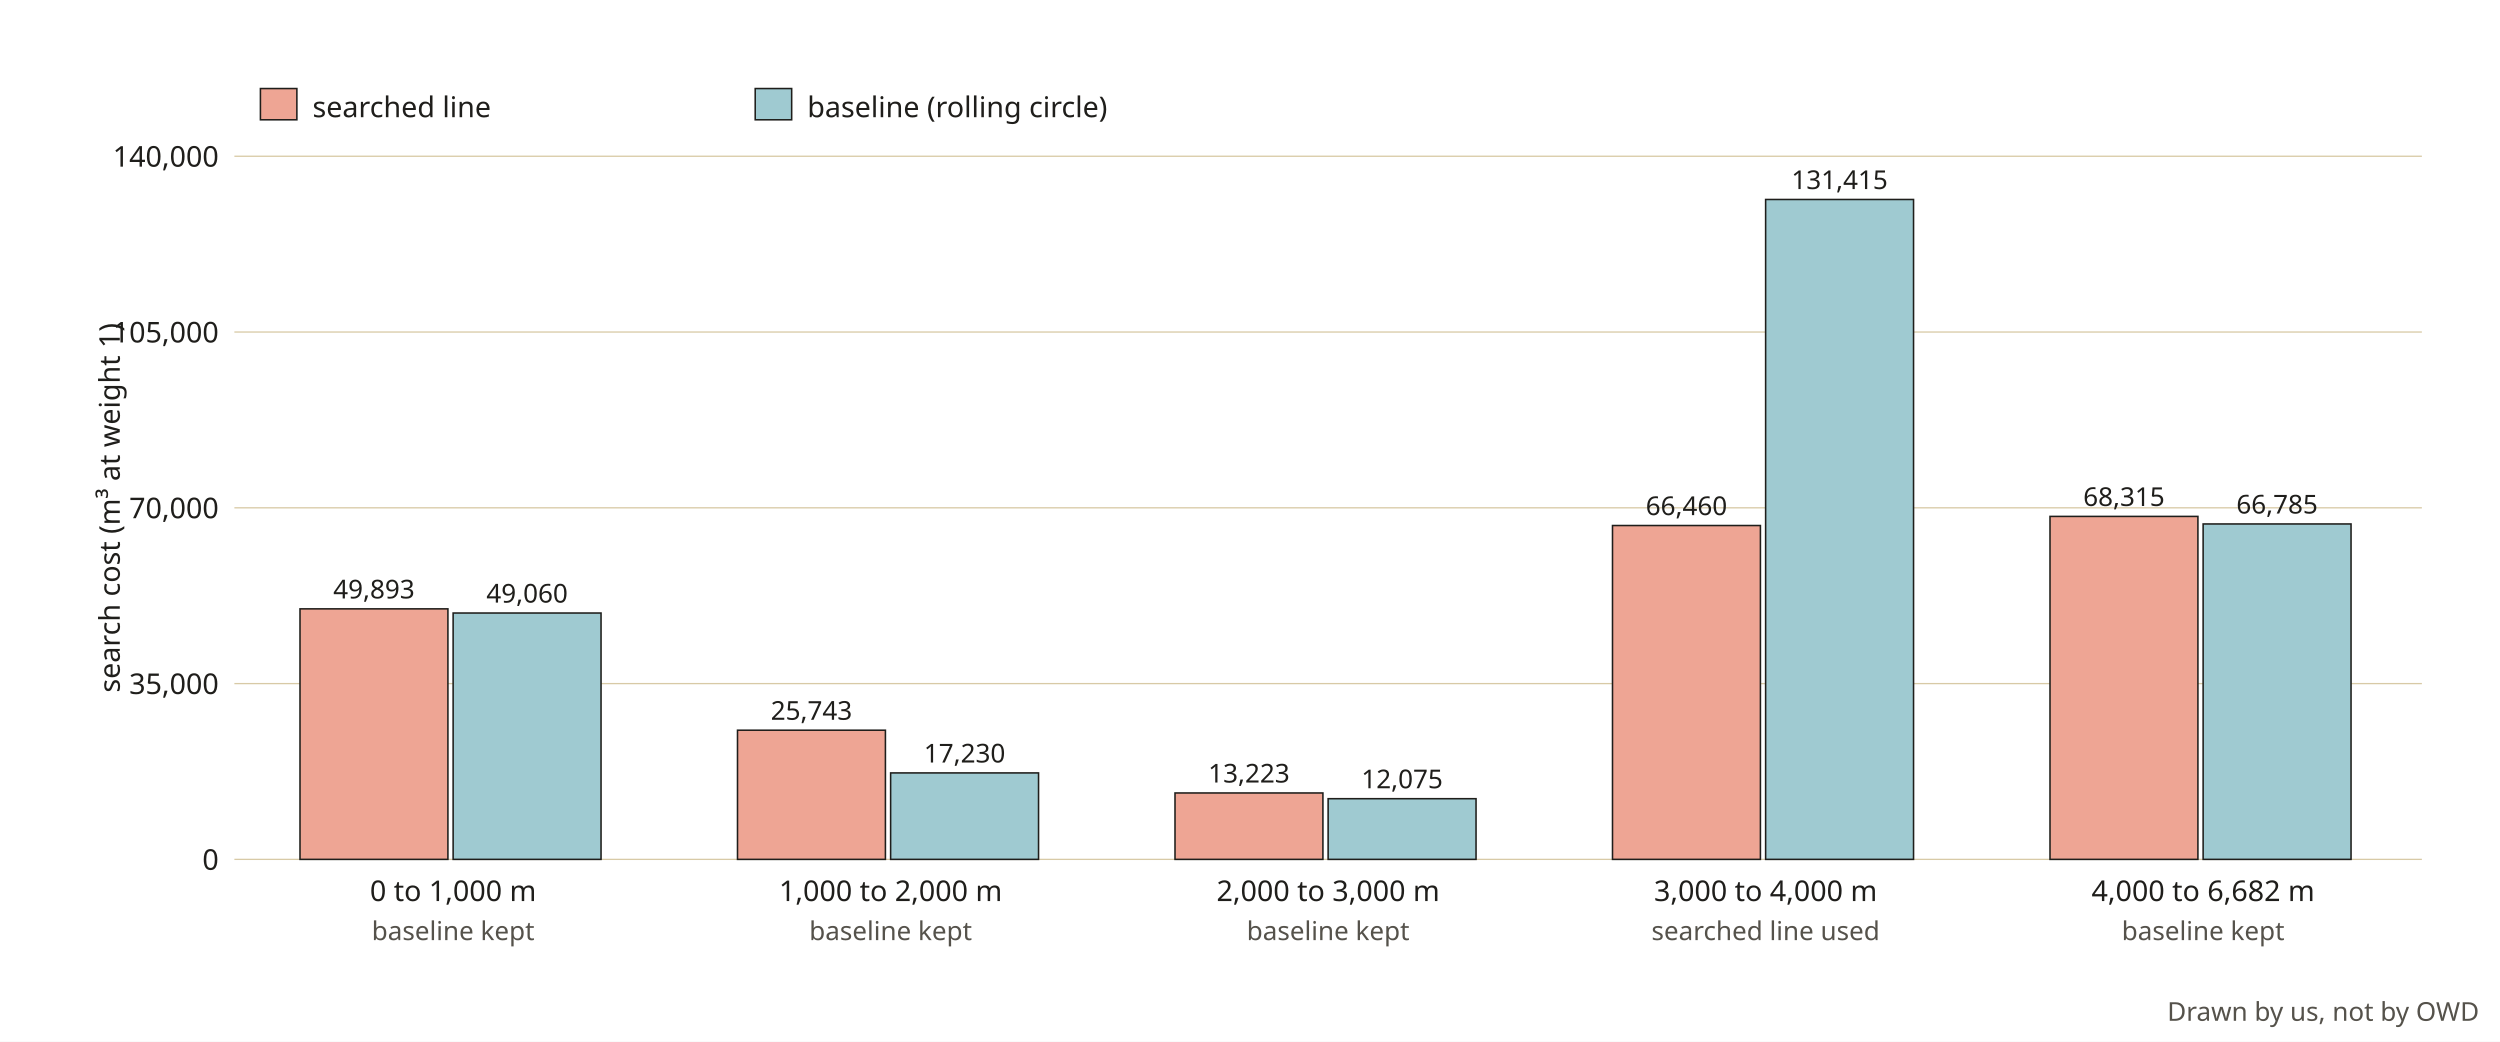
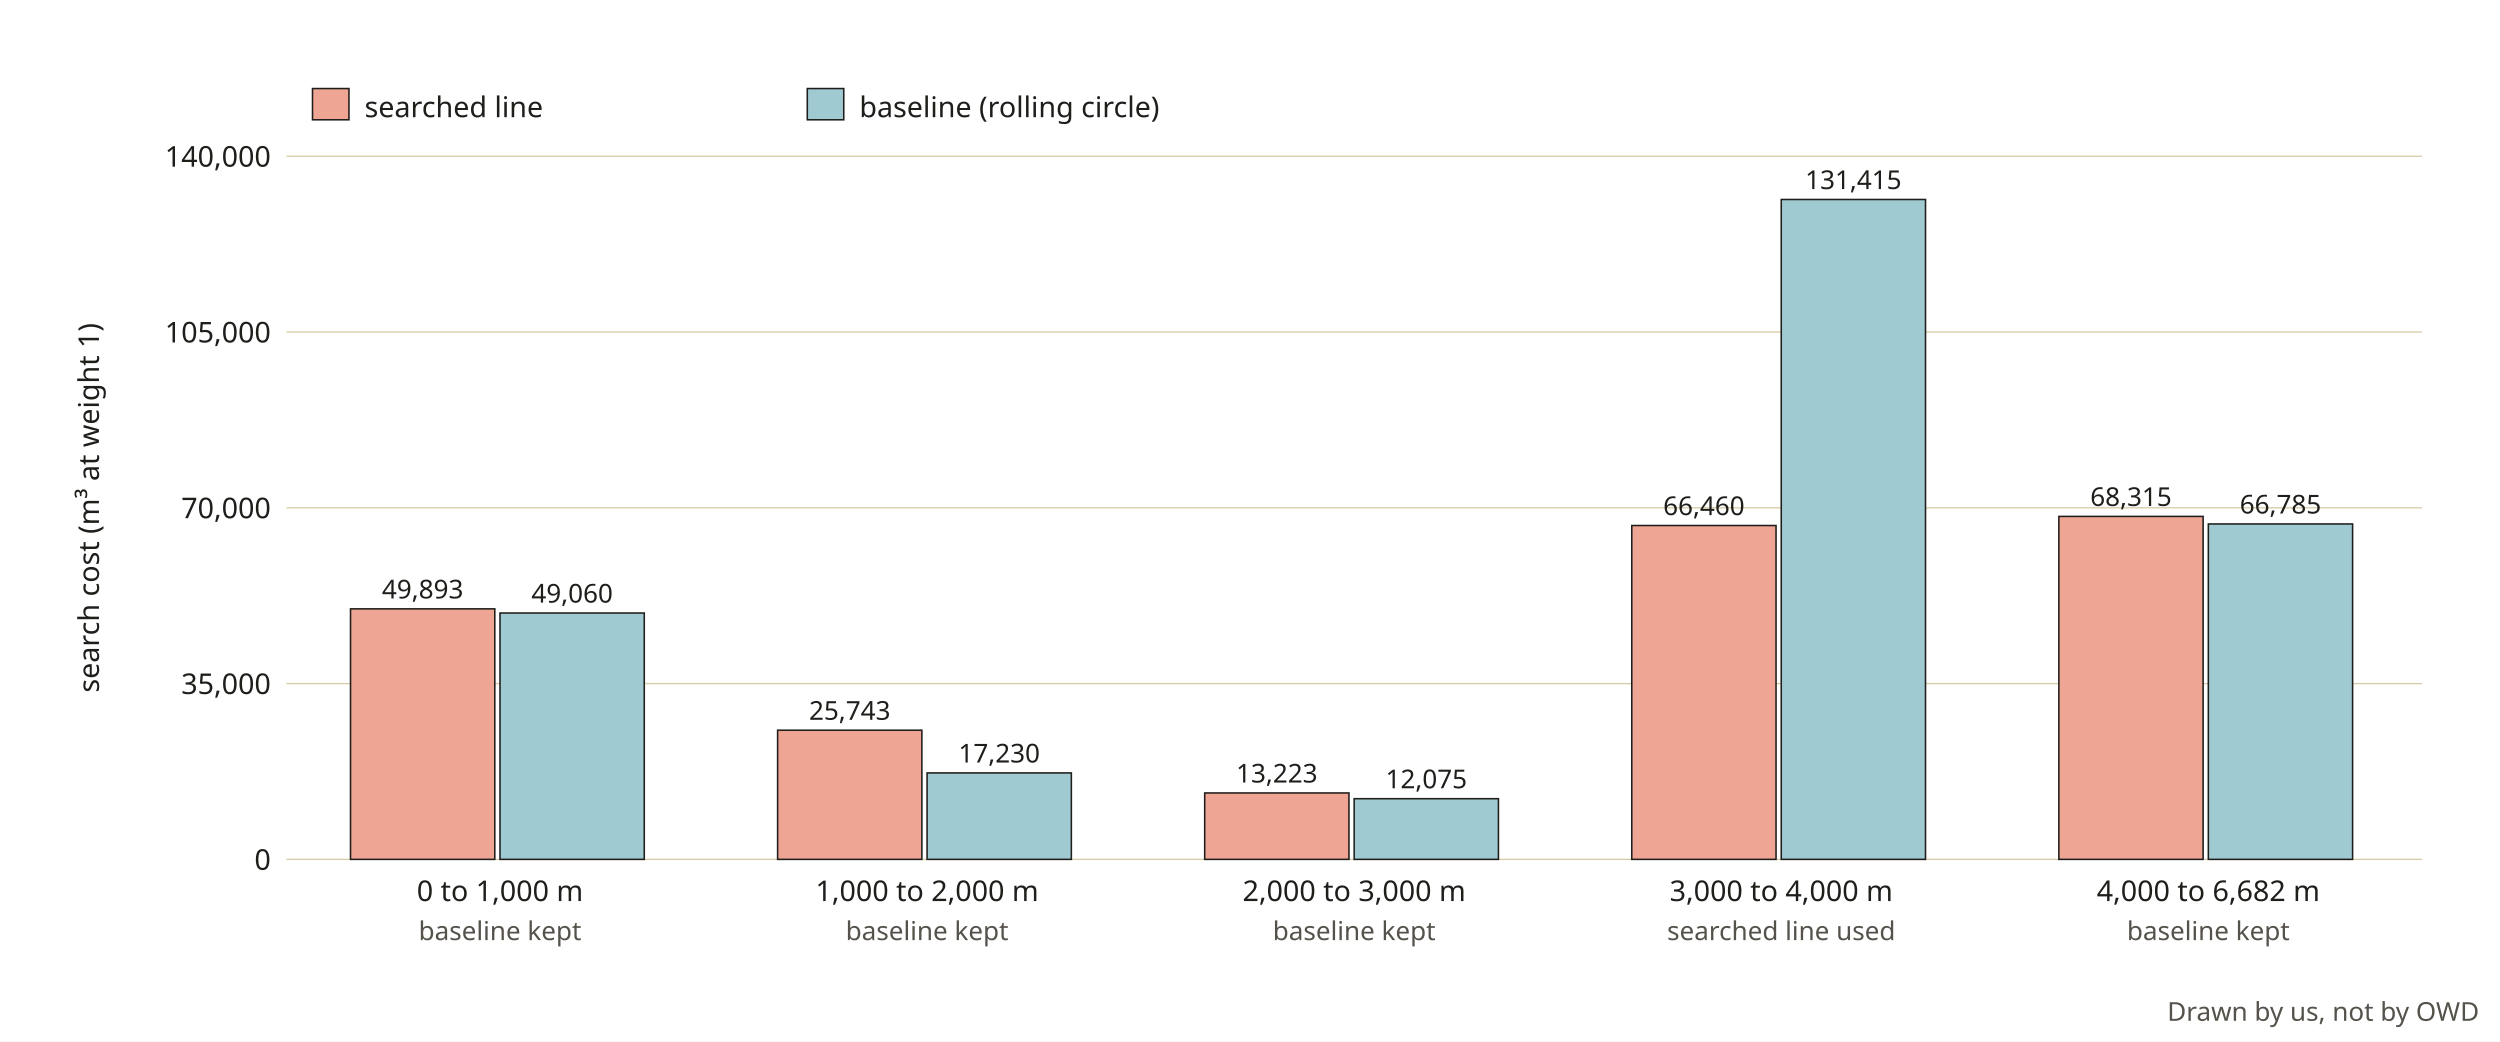
<svg xmlns="http://www.w3.org/2000/svg" viewBox="0 0 960 400" font-family="'Public Sans', system-ui, sans-serif" role="img" aria-label="Search cost of each pool: the searched line against the baseline">
  <rect width="960" height="400" fill="#ffffff" />
-   <line x1="90.0" y1="330.0" x2="930.0" y2="330.0" stroke="#d8caa6" stroke-width="0.5" />
-   <text x="84.0" y="334.0" font-size="11" fill="#1f1e1b" text-anchor="end" font-weight="normal">0</text>
-   <line x1="90.0" y1="262.5" x2="930.0" y2="262.5" stroke="#d8caa6" stroke-width="0.5" />
-   <text x="84.0" y="266.5" font-size="11" fill="#1f1e1b" text-anchor="end" font-weight="normal">35,000</text>
-   <line x1="90.0" y1="195.0" x2="930.0" y2="195.0" stroke="#d8caa6" stroke-width="0.5" />
-   <text x="84.0" y="199.0" font-size="11" fill="#1f1e1b" text-anchor="end" font-weight="normal">70,000</text>
-   <line x1="90.0" y1="127.5" x2="930.0" y2="127.5" stroke="#d8caa6" stroke-width="0.5" />
-   <text x="84.0" y="131.5" font-size="11" fill="#1f1e1b" text-anchor="end" font-weight="normal">105,000</text>
-   <line x1="90.0" y1="60.0" x2="930.0" y2="60.0" stroke="#d8caa6" stroke-width="0.5" />
-   <text x="84.0" y="64.0" font-size="11" fill="#1f1e1b" text-anchor="end" font-weight="normal">140,000</text>
-   <rect x="115.2" y="233.8" width="56.8" height="96.2" fill="#eea594" stroke="#1f1e1b" stroke-width="0.6" rx="0" />
-   <text x="143.6" y="229.8" font-size="10" fill="#1f1e1b" text-anchor="middle" font-weight="normal">49,893</text>
-   <rect x="174.0" y="235.4" width="56.8" height="94.6" fill="#9fcad1" stroke="#1f1e1b" stroke-width="0.6" rx="0" />
-   <text x="202.4" y="231.4" font-size="10" fill="#1f1e1b" text-anchor="middle" font-weight="normal">49,060</text>
-   <text x="174.0" y="346.0" font-size="11" fill="#1f1e1b" text-anchor="middle" font-weight="normal">0 to 1,000 m</text>
-   <text x="174.0" y="361.0" font-size="10" fill="#55524b" text-anchor="middle" font-weight="normal">baseline kept</text>
-   <rect x="283.2" y="280.4" width="56.8" height="49.6" fill="#eea594" stroke="#1f1e1b" stroke-width="0.6" rx="0" />
-   <text x="311.6" y="276.4" font-size="10" fill="#1f1e1b" text-anchor="middle" font-weight="normal">25,743</text>
-   <rect x="342.0" y="296.8" width="56.8" height="33.2" fill="#9fcad1" stroke="#1f1e1b" stroke-width="0.6" rx="0" />
-   <text x="370.4" y="292.8" font-size="10" fill="#1f1e1b" text-anchor="middle" font-weight="normal">17,230</text>
-   <text x="342.0" y="346.0" font-size="11" fill="#1f1e1b" text-anchor="middle" font-weight="normal">1,000 to 2,000 m</text>
-   <text x="342.0" y="361.0" font-size="10" fill="#55524b" text-anchor="middle" font-weight="normal">baseline kept</text>
-   <rect x="451.2" y="304.5" width="56.8" height="25.5" fill="#eea594" stroke="#1f1e1b" stroke-width="0.6" rx="0" />
-   <text x="479.6" y="300.5" font-size="10" fill="#1f1e1b" text-anchor="middle" font-weight="normal">13,223</text>
-   <rect x="510.0" y="306.7" width="56.8" height="23.3" fill="#9fcad1" stroke="#1f1e1b" stroke-width="0.6" rx="0" />
-   <text x="538.4" y="302.7" font-size="10" fill="#1f1e1b" text-anchor="middle" font-weight="normal">12,075</text>
-   <text x="510.0" y="346.0" font-size="11" fill="#1f1e1b" text-anchor="middle" font-weight="normal">2,000 to 3,000 m</text>
-   <text x="510.0" y="361.0" font-size="10" fill="#55524b" text-anchor="middle" font-weight="normal">baseline kept</text>
-   <rect x="619.2" y="201.8" width="56.8" height="128.2" fill="#eea594" stroke="#1f1e1b" stroke-width="0.6" rx="0" />
-   <text x="647.6" y="197.8" font-size="10" fill="#1f1e1b" text-anchor="middle" font-weight="normal">66,460</text>
-   <rect x="678.0" y="76.6" width="56.8" height="253.4" fill="#9fcad1" stroke="#1f1e1b" stroke-width="0.6" rx="0" />
-   <text x="706.4" y="72.6" font-size="10" fill="#1f1e1b" text-anchor="middle" font-weight="normal">131,415</text>
-   <text x="678.0" y="346.0" font-size="11" fill="#1f1e1b" text-anchor="middle" font-weight="normal">3,000 to 4,000 m</text>
-   <text x="678.0" y="361.0" font-size="10" fill="#55524b" text-anchor="middle" font-weight="normal">searched line used</text>
-   <rect x="787.2" y="198.3" width="56.8" height="131.7" fill="#eea594" stroke="#1f1e1b" stroke-width="0.6" rx="0" />
-   <text x="815.6" y="194.3" font-size="10" fill="#1f1e1b" text-anchor="middle" font-weight="normal">68,315</text>
-   <rect x="846.0" y="201.2" width="56.8" height="128.8" fill="#9fcad1" stroke="#1f1e1b" stroke-width="0.6" rx="0" />
-   <text x="874.4" y="197.2" font-size="10" fill="#1f1e1b" text-anchor="middle" font-weight="normal">66,785</text>
-   <text x="846.0" y="346.0" font-size="11" fill="#1f1e1b" text-anchor="middle" font-weight="normal">4,000 to 6,682 m</text>
-   <text x="846.0" y="361.0" font-size="10" fill="#55524b" text-anchor="middle" font-weight="normal">baseline kept</text>
-   <rect x="100.0" y="34.0" width="14.0" height="12.0" fill="#eea594" stroke="#1f1e1b" stroke-width="0.6" rx="0" />
-   <text x="120.0" y="45.0" font-size="11" fill="#1f1e1b" text-anchor="start" font-weight="normal">searched line</text>
-   <rect x="290.0" y="34.0" width="14.0" height="12.0" fill="#9fcad1" stroke="#1f1e1b" stroke-width="0.6" rx="0" />
-   <text x="310.0" y="45.0" font-size="11" fill="#1f1e1b" text-anchor="start" font-weight="normal">baseline (rolling circle)</text>
-   <text x="46.0" y="195.0" font-size="11" fill="#1f1e1b" text-anchor="middle" font-weight="normal" transform="rotate(-90 46.0 195.0)">search cost (m³ at weight 1)</text>
+   <line x1="110.0" y1="330.0" x2="930.0" y2="330.0" stroke="#d8caa6" stroke-width="0.5" />
+   <text x="104.0" y="334.0" font-size="11" fill="#1f1e1b" text-anchor="end" font-weight="normal">0</text>
+   <line x1="110.0" y1="262.5" x2="930.0" y2="262.5" stroke="#d8caa6" stroke-width="0.5" />
+   <text x="104.0" y="266.5" font-size="11" fill="#1f1e1b" text-anchor="end" font-weight="normal">35,000</text>
+   <line x1="110.0" y1="195.0" x2="930.0" y2="195.0" stroke="#d8caa6" stroke-width="0.5" />
+   <text x="104.0" y="199.0" font-size="11" fill="#1f1e1b" text-anchor="end" font-weight="normal">70,000</text>
+   <line x1="110.0" y1="127.5" x2="930.0" y2="127.5" stroke="#d8caa6" stroke-width="0.5" />
+   <text x="104.0" y="131.5" font-size="11" fill="#1f1e1b" text-anchor="end" font-weight="normal">105,000</text>
+   <line x1="110.0" y1="60.0" x2="930.0" y2="60.0" stroke="#d8caa6" stroke-width="0.5" />
+   <text x="104.0" y="64.0" font-size="11" fill="#1f1e1b" text-anchor="end" font-weight="normal">140,000</text>
+   <rect x="134.6" y="233.8" width="55.4" height="96.2" fill="#eea594" stroke="#1f1e1b" stroke-width="0.6" rx="0" />
+   <text x="162.3" y="229.8" font-size="10" fill="#1f1e1b" text-anchor="middle" font-weight="normal">49,893</text>
+   <rect x="192.0" y="235.4" width="55.4" height="94.6" fill="#9fcad1" stroke="#1f1e1b" stroke-width="0.6" rx="0" />
+   <text x="219.7" y="231.4" font-size="10" fill="#1f1e1b" text-anchor="middle" font-weight="normal">49,060</text>
+   <text x="192.0" y="346.0" font-size="11" fill="#1f1e1b" text-anchor="middle" font-weight="normal">0 to 1,000 m</text>
+   <text x="192.0" y="361.0" font-size="10" fill="#55524b" text-anchor="middle" font-weight="normal">baseline kept</text>
+   <rect x="298.6" y="280.4" width="55.4" height="49.6" fill="#eea594" stroke="#1f1e1b" stroke-width="0.6" rx="0" />
+   <text x="326.3" y="276.4" font-size="10" fill="#1f1e1b" text-anchor="middle" font-weight="normal">25,743</text>
+   <rect x="356.0" y="296.8" width="55.4" height="33.2" fill="#9fcad1" stroke="#1f1e1b" stroke-width="0.6" rx="0" />
+   <text x="383.7" y="292.8" font-size="10" fill="#1f1e1b" text-anchor="middle" font-weight="normal">17,230</text>
+   <text x="356.0" y="346.0" font-size="11" fill="#1f1e1b" text-anchor="middle" font-weight="normal">1,000 to 2,000 m</text>
+   <text x="356.0" y="361.0" font-size="10" fill="#55524b" text-anchor="middle" font-weight="normal">baseline kept</text>
+   <rect x="462.6" y="304.5" width="55.4" height="25.5" fill="#eea594" stroke="#1f1e1b" stroke-width="0.6" rx="0" />
+   <text x="490.3" y="300.5" font-size="10" fill="#1f1e1b" text-anchor="middle" font-weight="normal">13,223</text>
+   <rect x="520.0" y="306.7" width="55.4" height="23.3" fill="#9fcad1" stroke="#1f1e1b" stroke-width="0.6" rx="0" />
+   <text x="547.7" y="302.7" font-size="10" fill="#1f1e1b" text-anchor="middle" font-weight="normal">12,075</text>
+   <text x="520.0" y="346.0" font-size="11" fill="#1f1e1b" text-anchor="middle" font-weight="normal">2,000 to 3,000 m</text>
+   <text x="520.0" y="361.0" font-size="10" fill="#55524b" text-anchor="middle" font-weight="normal">baseline kept</text>
+   <rect x="626.6" y="201.8" width="55.4" height="128.2" fill="#eea594" stroke="#1f1e1b" stroke-width="0.6" rx="0" />
+   <text x="654.3" y="197.8" font-size="10" fill="#1f1e1b" text-anchor="middle" font-weight="normal">66,460</text>
+   <rect x="684.0" y="76.6" width="55.4" height="253.4" fill="#9fcad1" stroke="#1f1e1b" stroke-width="0.6" rx="0" />
+   <text x="711.7" y="72.6" font-size="10" fill="#1f1e1b" text-anchor="middle" font-weight="normal">131,415</text>
+   <text x="684.0" y="346.0" font-size="11" fill="#1f1e1b" text-anchor="middle" font-weight="normal">3,000 to 4,000 m</text>
+   <text x="684.0" y="361.0" font-size="10" fill="#55524b" text-anchor="middle" font-weight="normal">searched line used</text>
+   <rect x="790.6" y="198.3" width="55.4" height="131.7" fill="#eea594" stroke="#1f1e1b" stroke-width="0.6" rx="0" />
+   <text x="818.3" y="194.3" font-size="10" fill="#1f1e1b" text-anchor="middle" font-weight="normal">68,315</text>
+   <rect x="848.0" y="201.2" width="55.4" height="128.8" fill="#9fcad1" stroke="#1f1e1b" stroke-width="0.6" rx="0" />
+   <text x="875.7" y="197.2" font-size="10" fill="#1f1e1b" text-anchor="middle" font-weight="normal">66,785</text>
+   <text x="848.0" y="346.0" font-size="11" fill="#1f1e1b" text-anchor="middle" font-weight="normal">4,000 to 6,682 m</text>
+   <text x="848.0" y="361.0" font-size="10" fill="#55524b" text-anchor="middle" font-weight="normal">baseline kept</text>
+   <rect x="120.0" y="34.0" width="14.0" height="12.0" fill="#eea594" stroke="#1f1e1b" stroke-width="0.6" rx="0" />
+   <text x="140.0" y="45.0" font-size="11" fill="#1f1e1b" text-anchor="start" font-weight="normal">searched line</text>
+   <rect x="310.0" y="34.0" width="14.0" height="12.0" fill="#9fcad1" stroke="#1f1e1b" stroke-width="0.6" rx="0" />
+   <text x="330.0" y="45.0" font-size="11" fill="#1f1e1b" text-anchor="start" font-weight="normal">baseline (rolling circle)</text>
+   <text x="38.0" y="195.0" font-size="11" fill="#1f1e1b" text-anchor="middle" font-weight="normal" transform="rotate(-90 38.0 195.0)">search cost (m³ at weight 1)</text>
  <text x="952" y="392" font-size="10" fill="#55524b" text-anchor="end">Drawn by us, not by OWD</text>
</svg>
